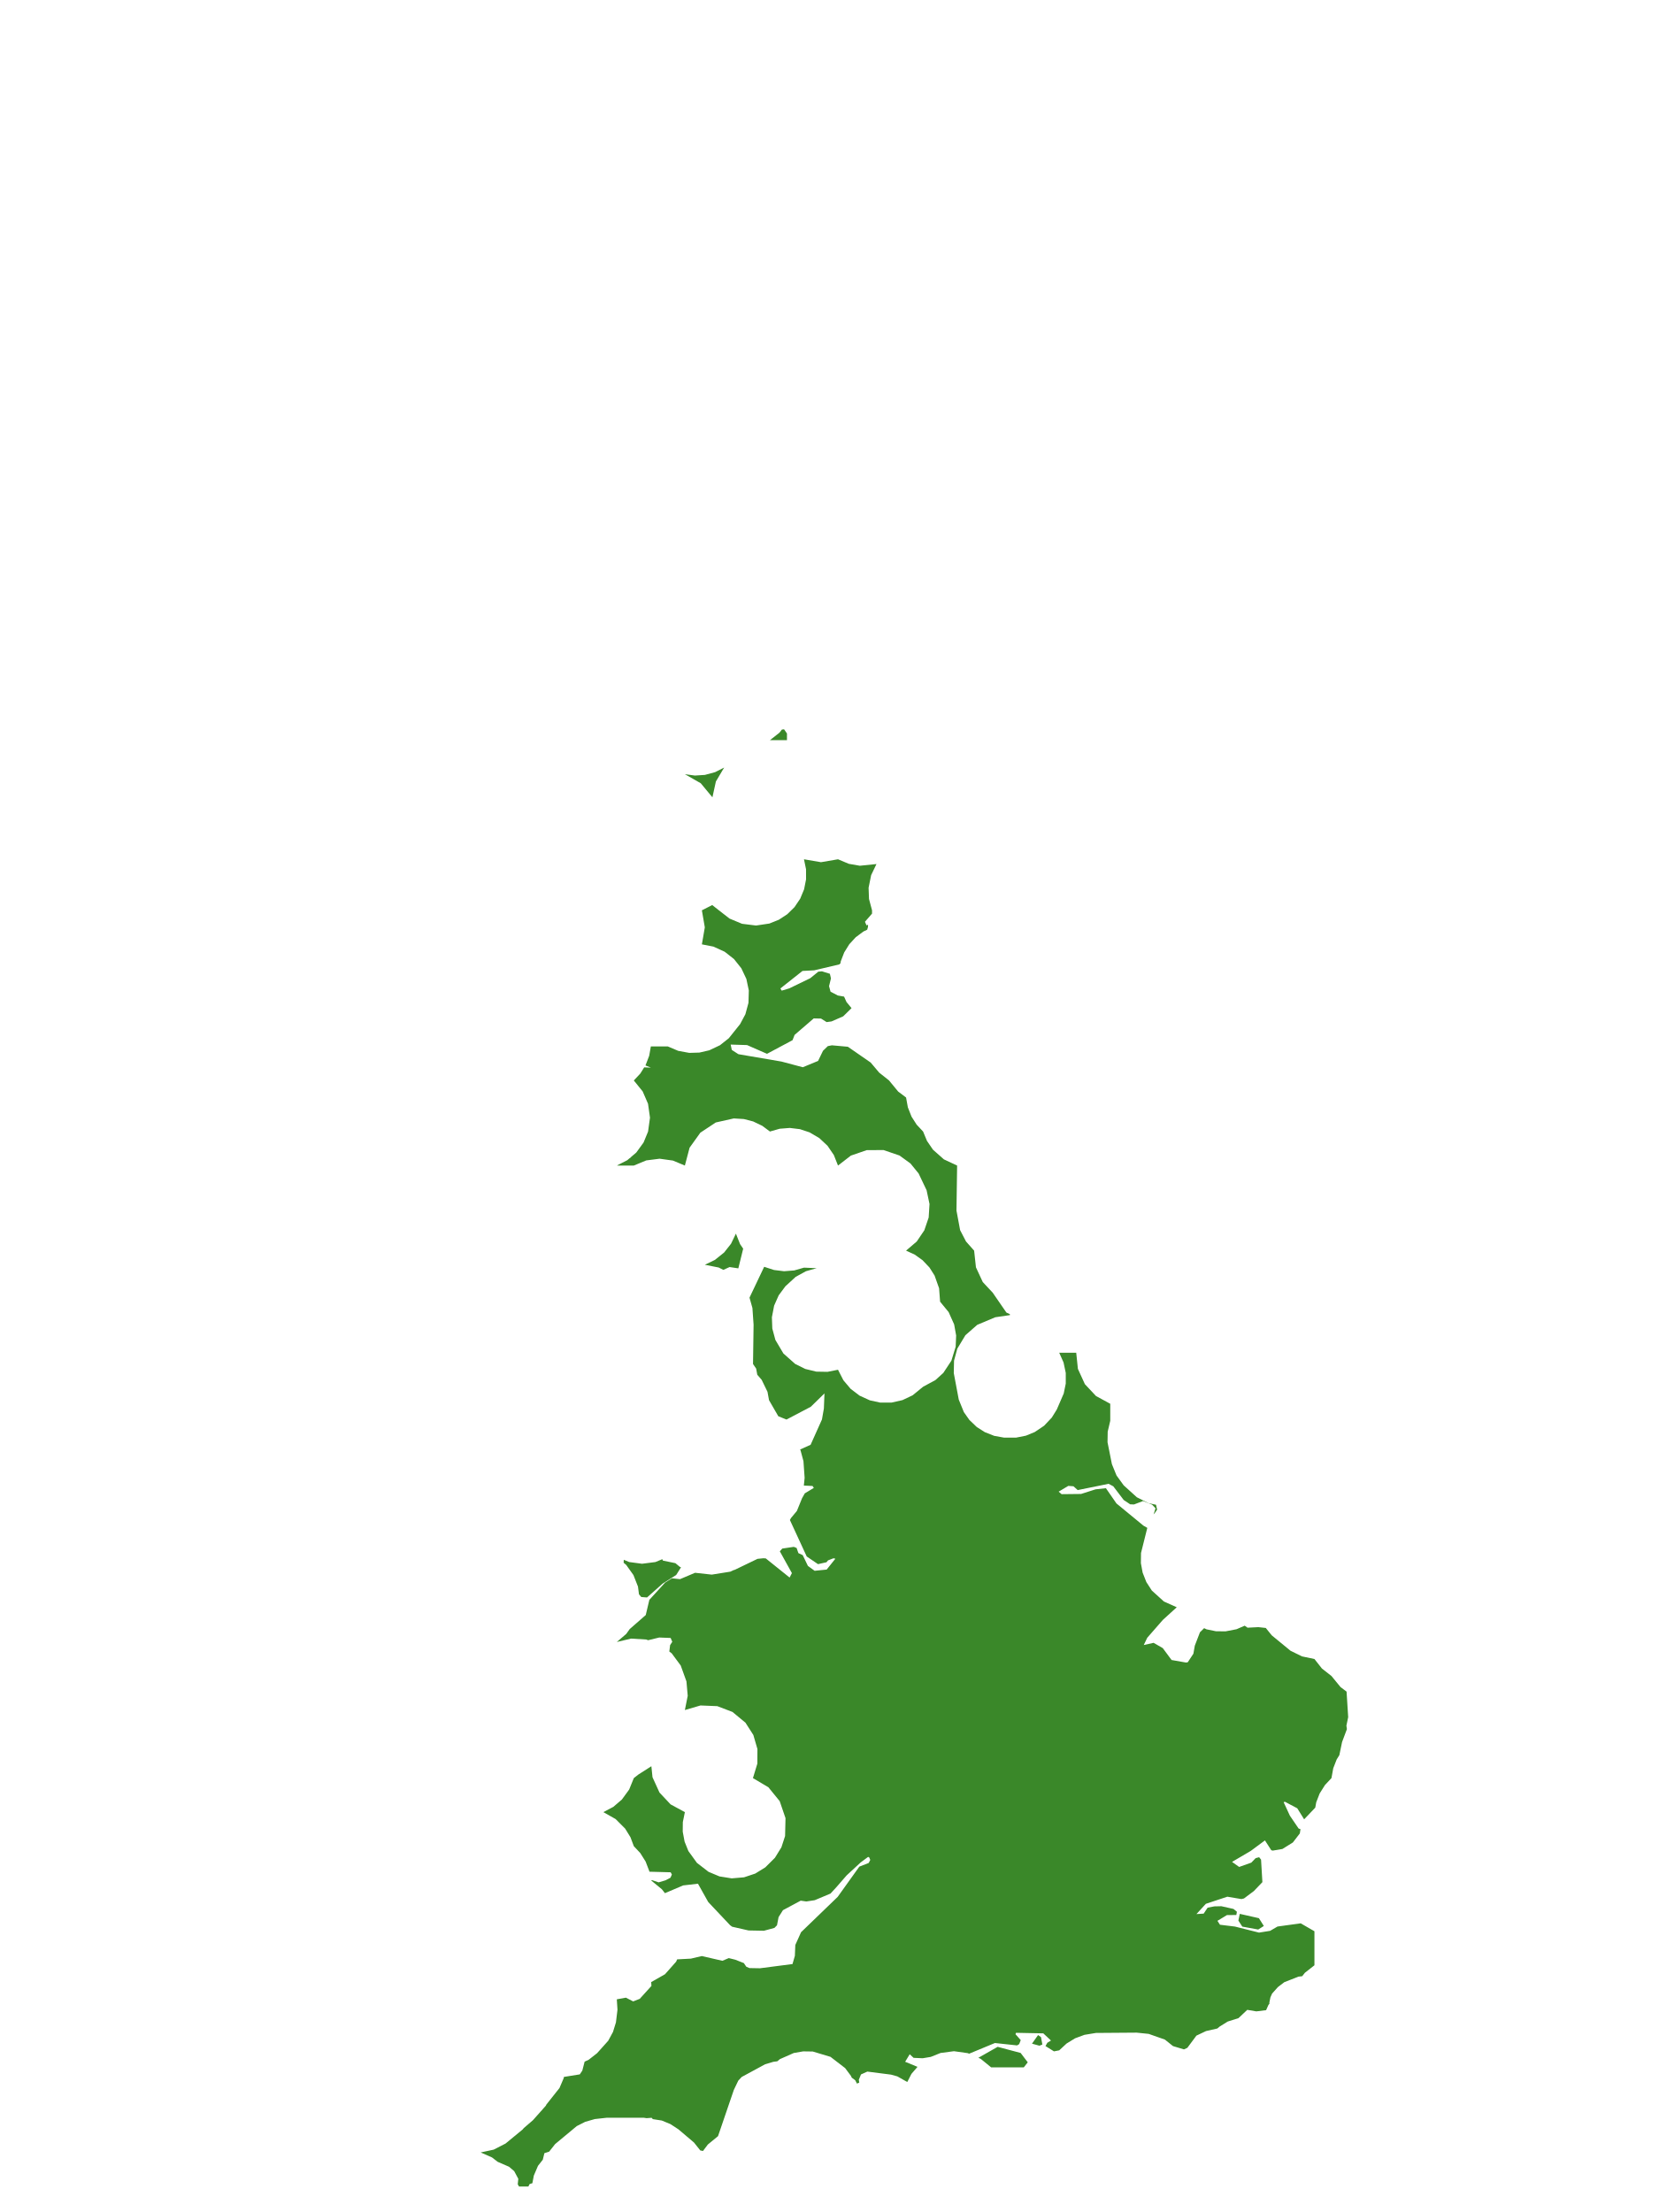
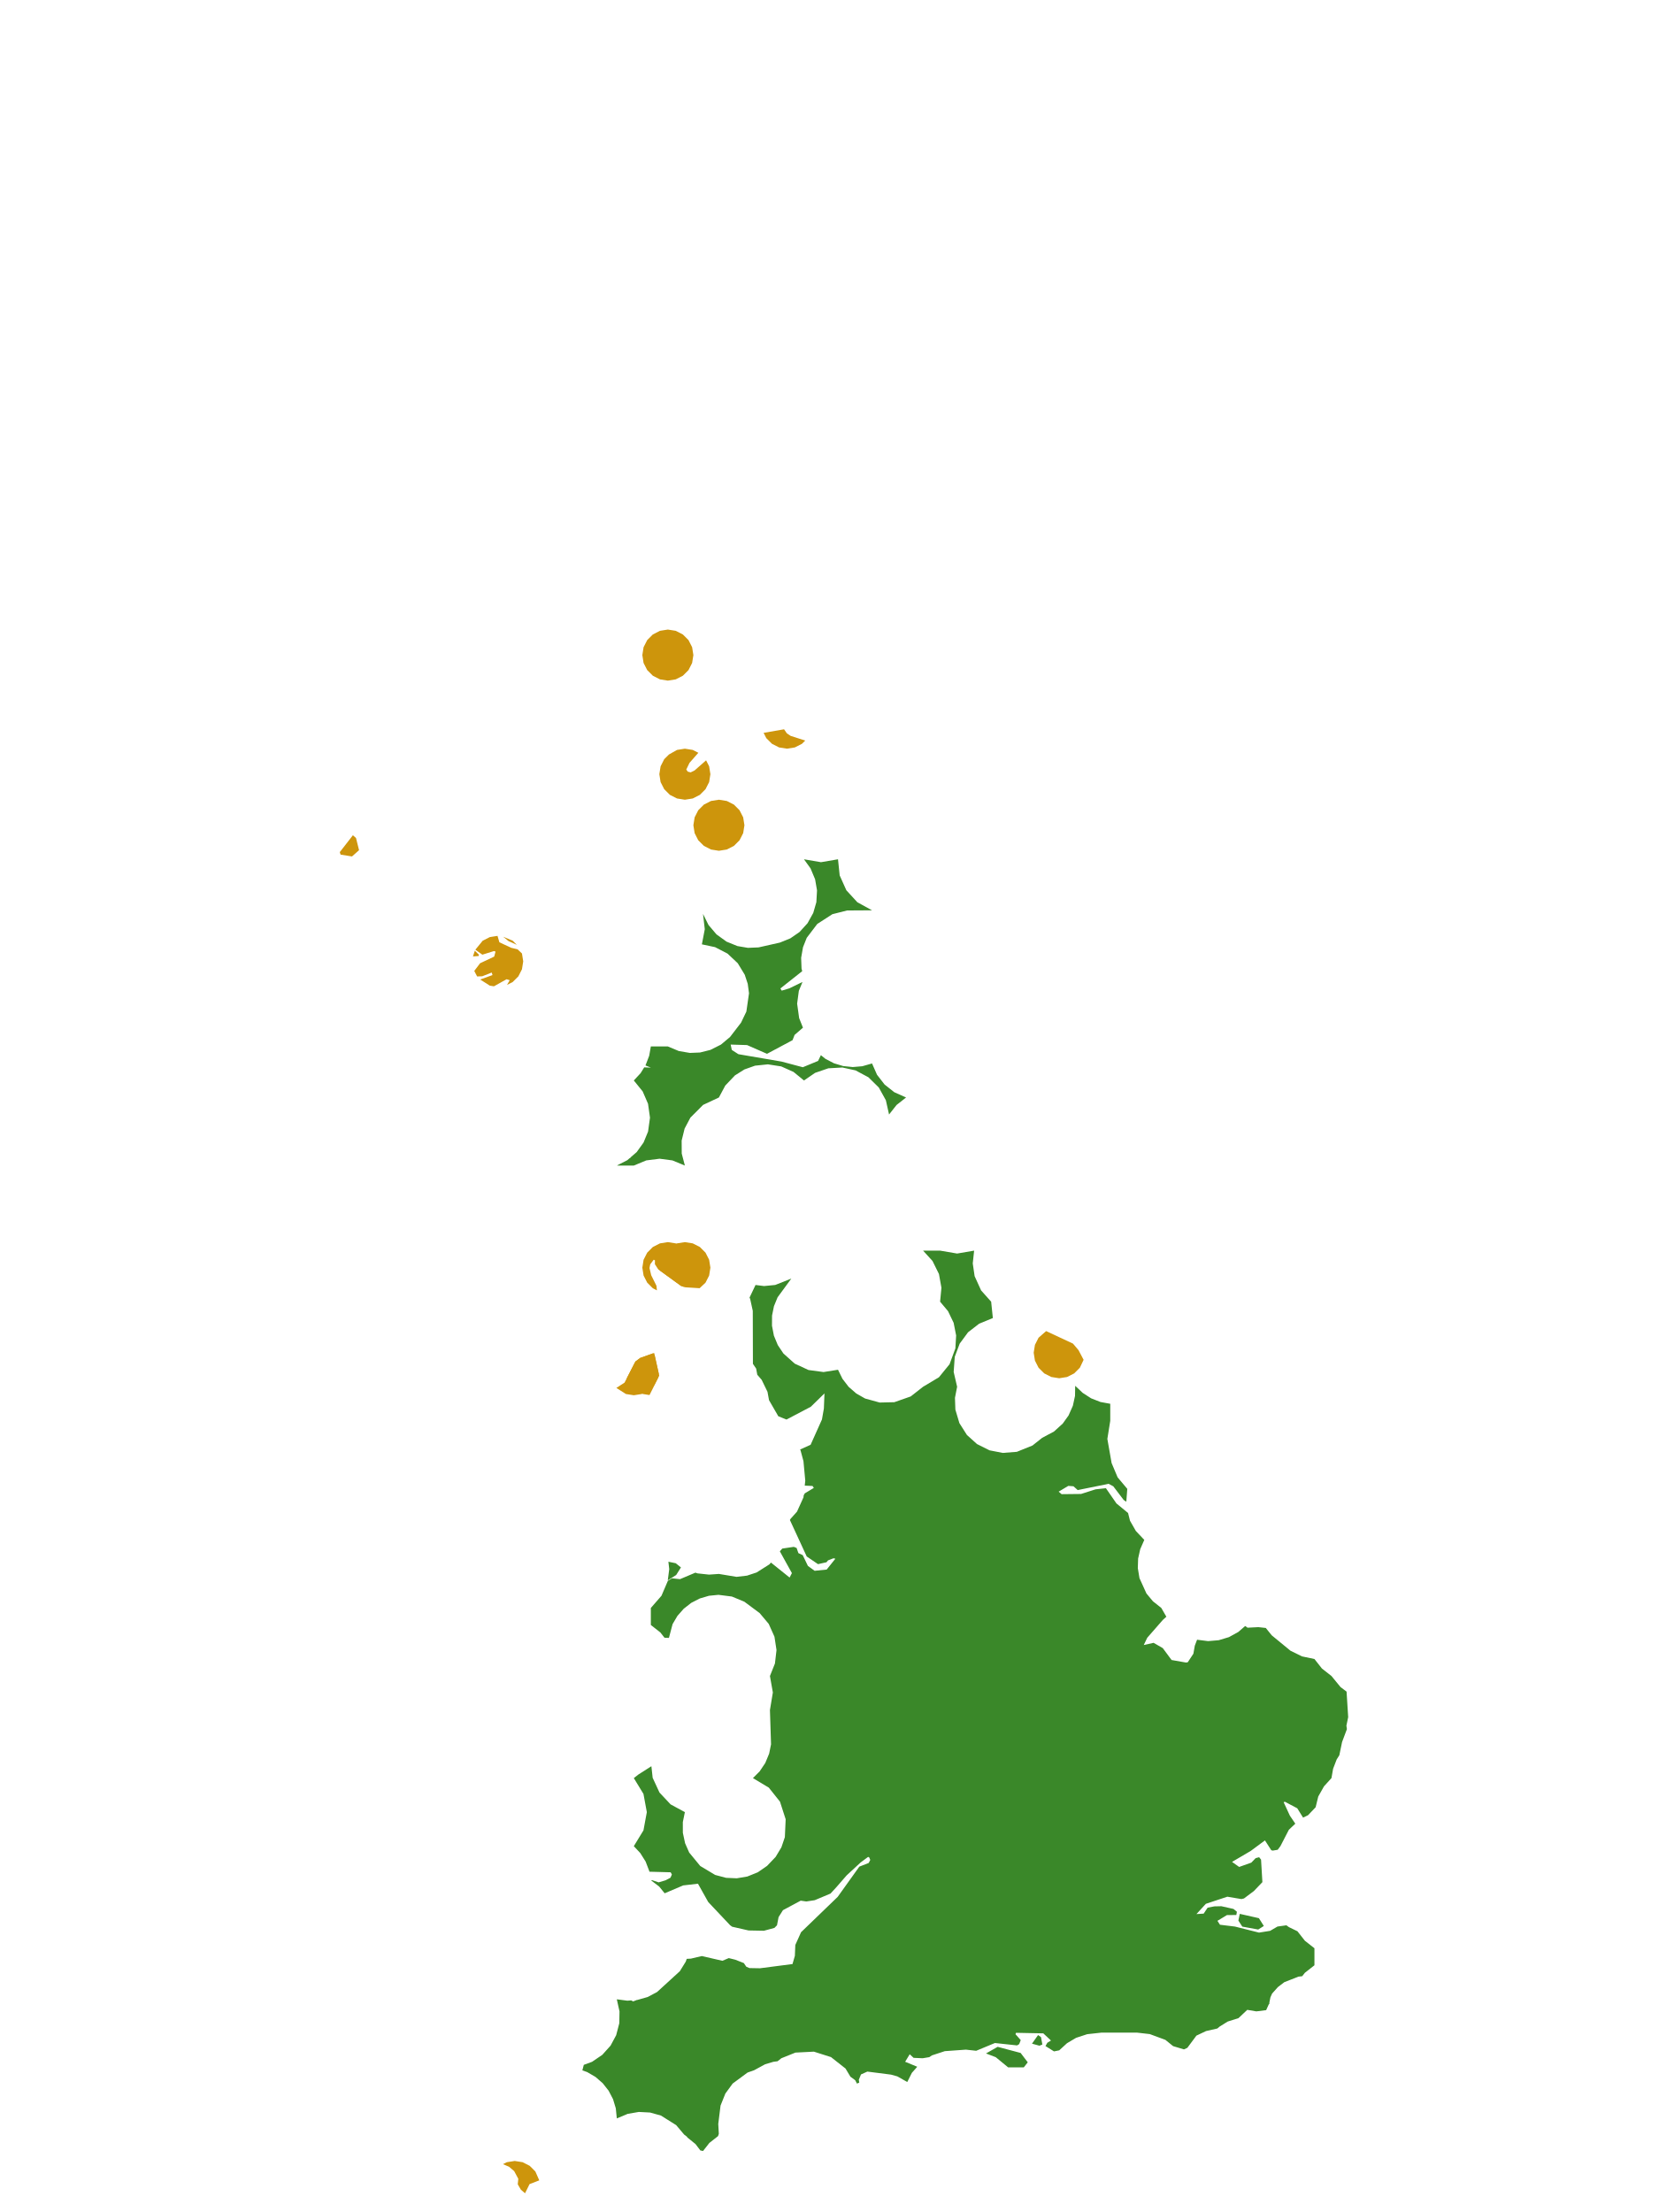
<svg xmlns="http://www.w3.org/2000/svg" width="378pt" height="504pt" viewBox="0 0 378 504" version="1.1">
  <g id="data">
    <rect x="0" y="0" width="378" height="504" style="fill:rgb(100%,100%,100%);fill-opacity:1;stroke:none;" />
    <path style=" stroke:none;fill-rule:nonzero;fill:rgb(100%,100%,100%);fill-opacity:1;" d="M 53.309 504 L 324.691 504 L 324.691 0 L 53.309 0 Z M 53.309 504 " />
-     <path style=" stroke:none;fill-rule:nonzero;fill:rgb(22.745%,53.333%,16.078%);fill-opacity:1;" d="M 163.801 207.414 L 166.234 209.301 L 169.074 210.484 L 172.258 210.879 L 175.301 210.426 L 177.449 209.566 L 179.383 208.301 L 181.031 206.68 L 182.324 204.762 L 183.211 202.629 L 183.66 200.359 L 183.652 198.051 L 183.184 195.785 L 187.062 196.449 L 190.938 195.785 L 193.402 196.82 L 195.91 197.258 L 199.703 196.871 L 198.488 199.402 L 197.906 202.277 L 198 204.828 L 198.691 207.414 L 198.691 208.168 L 197.078 210.023 L 197.434 210.84 L 197.785 210.703 L 197.762 211.238 L 197.582 211.832 L 196.73 212.242 L 194.98 213.543 L 193.508 215.148 L 192.355 217 L 191.57 219.031 L 191.48 219.523 L 191.215 219.742 L 185.52 221.086 L 182.848 221.227 L 177.805 225.219 L 178.117 225.715 L 179.844 225.195 L 184.609 222.887 L 186.457 221.387 L 187.289 221.316 L 189.086 221.875 L 189.332 222.922 L 188.898 224.691 L 189.238 225.953 L 190.898 226.824 L 192.32 227.074 L 192.871 228.301 L 194.02 229.703 L 192.117 231.57 L 189.461 232.73 L 188.344 232.883 L 187.07 232.078 L 185.406 232.043 L 181.047 235.801 L 180.578 237.004 L 174.762 240.109 L 170.215 238.117 L 166.48 238.004 L 166.738 239.223 L 168.246 240.195 L 178.062 241.875 L 182.922 243.168 L 186.398 241.73 L 187.52 239.418 L 188.617 238.355 L 189.539 238.172 L 193.184 238.5 L 198.391 242.105 L 200.312 244.387 L 202.57 246.184 L 204.641 248.703 L 206.445 250.062 L 206.855 252.305 L 207.691 254.426 L 208.852 256.242 L 210.324 257.816 L 211.207 259.945 L 212.578 261.957 L 215.066 264.16 L 218.078 265.57 L 217.93 275.828 L 218.762 280.289 L 220.105 282.871 L 221.953 284.953 L 222.367 288.758 L 223.926 292.117 L 226.176 294.52 L 229.305 299.062 L 230.09 299.43 L 230.117 299.645 L 226.777 300.133 L 222.664 301.859 L 219.965 304.227 L 218.113 307.301 L 217.375 310.027 L 217.316 312.852 L 218.453 318.898 L 219.613 321.746 L 220.871 323.531 L 222.543 325.133 L 224.383 326.309 L 226.531 327.156 L 228.809 327.566 L 231.5 327.562 L 233.758 327.113 L 235.77 326.285 L 237.891 324.855 L 239.648 322.996 L 240.793 321.145 L 242.367 317.504 L 242.832 315.246 L 242.832 312.816 L 242.328 310.438 L 241.34 308.215 L 245.215 308.215 L 245.598 311.898 L 247.188 315.379 L 249.719 318.078 L 252.969 319.848 L 252.969 323.723 L 252.387 326.199 L 252.348 328.617 L 253.344 333.598 L 254.395 336.176 L 256.031 338.434 L 259.035 341.152 L 261.75 342.508 L 263.398 342.855 L 263.641 343.98 L 263.109 344.754 L 262.898 344.984 L 262.836 345.094 L 263.281 343.656 L 262.508 342.84 L 260.445 342 L 258.379 342.789 L 257.508 342.754 L 256.035 341.773 L 253.664 338.656 L 252.602 338.082 L 245.551 339.512 L 244.59 338.645 L 243.406 338.559 L 241.211 339.871 L 241.887 340.445 L 246.324 340.395 L 249.617 339.344 L 251.977 339.082 L 254.383 342.559 L 260.535 347.621 L 261.41 348.121 L 259.977 353.852 L 259.949 356.164 L 260.344 358.312 L 261.191 360.465 L 262.445 362.406 L 265.199 364.902 L 268.121 366.211 L 264.953 369.094 L 261.395 373.164 L 260.602 374.816 L 262.844 374.312 L 264.938 375.52 L 266.938 378.227 L 270.219 378.805 L 270.625 378.746 L 271.91 376.797 L 272.234 374.961 L 273.406 371.914 L 274.359 370.973 L 274.902 371.238 L 277.043 371.676 L 279.223 371.703 L 281.746 371.215 L 283.602 370.41 L 284.254 370.867 L 286.703 370.742 L 288.406 370.926 L 289.75 372.594 L 294.031 376.113 L 296.645 377.402 L 299.492 378 L 301.199 380.172 L 303.371 381.875 L 305.438 384.395 L 306.812 385.426 L 307.18 391.25 L 306.777 393.191 L 306.891 393.977 L 305.789 396.918 L 305.168 399.906 L 304.559 400.887 L 303.777 402.895 L 303.371 405.137 L 301.895 406.711 L 300.68 408.641 L 299.902 410.648 L 299.68 411.867 L 297.145 414.531 L 295.578 412.012 L 292.742 410.516 L 292.48 410.637 L 293.898 413.703 L 295.891 416.629 L 296.312 416.766 L 296.164 417.742 L 294.574 419.805 L 292.191 421.289 L 290.004 421.656 L 289.66 421.574 L 288.215 419.332 L 284.977 421.73 L 280.719 424.23 L 282.34 425.379 L 285.105 424.398 L 286.098 423.375 L 286.895 423.164 L 287.328 423.711 L 287.633 428.844 L 285.688 430.875 L 283.441 432.559 L 282.844 432.699 L 279.645 432.16 L 274.75 433.781 L 272.609 436.117 L 274.254 436.016 L 275.152 434.668 L 276.684 434.363 L 278.285 434.328 L 281.055 434.949 L 281.828 435.59 L 281.691 436.328 L 279.555 436.348 L 277.391 437.656 L 277.969 438.547 L 281.383 438.965 L 286.863 440.34 L 289.395 439.938 L 291.074 438.957 L 296.363 438.227 L 299.492 440.031 L 299.492 447.785 L 297.32 449.492 L 296.707 450.273 L 295.84 450.375 L 292.621 451.641 L 291.18 452.742 L 289.848 454.227 L 289.461 455.094 L 289.215 456.324 L 289.246 456.523 L 289 456.84 L 288.48 458.012 L 286.254 458.289 L 284.188 457.938 L 282.18 459.832 L 279.734 460.605 L 277.902 461.742 L 277.371 462.188 L 274.789 462.777 L 272.598 463.816 L 270.539 466.59 L 269.762 466.949 L 267.262 466.195 L 265.422 464.719 L 261.73 463.418 L 258.973 463.133 L 249.715 463.203 L 247.094 463.633 L 244.953 464.426 L 243.012 465.617 L 241.34 467.168 L 240.145 467.398 L 238.211 466.188 L 238.633 465.438 L 239.469 464.934 L 237.715 463.297 L 231.496 463.172 L 231.379 463.496 L 232.574 464.836 L 232.215 465.75 L 231.738 466.043 L 226.691 465.496 L 220.809 467.934 L 220.523 467.809 L 217.355 467.363 L 214.309 467.766 L 212.07 468.66 L 210.223 468.969 L 208.164 468.875 L 207.273 468.059 L 206.238 469.77 L 209.051 470.93 L 207.672 472.527 L 206.723 474.383 L 204.453 473.098 L 203.016 472.699 L 197.625 472.008 L 196.176 472.656 L 195.68 473.863 L 195.781 474.523 L 195.258 474.742 L 194.852 473.973 L 194.078 473.398 L 193.863 472.961 L 192.562 471.211 L 189.223 468.645 L 185.188 467.434 L 183.008 467.402 L 180.859 467.773 L 177.699 469.168 L 177.102 469.664 L 176.207 469.781 L 174.34 470.336 L 168.992 473.234 L 168.215 474.07 L 167.203 476.18 L 163.602 486.715 L 161.281 488.625 L 160.176 490.094 L 159.559 489.973 L 158.125 488.172 L 154.574 485.16 L 152.77 483.98 L 150.781 483.156 L 148.746 482.84 L 148.469 482.535 L 147.324 482.621 L 146.668 482.52 L 138.285 482.52 L 135.531 482.824 L 133.336 483.453 L 131.414 484.426 L 126.477 488.531 L 125.121 490.25 L 124.039 490.598 L 123.672 492.094 L 122.578 493.484 L 121.633 495.699 L 121.301 497.434 L 120.66 497.648 L 120.395 498.188 L 118.266 498.199 L 117.969 497.691 L 118.094 496.438 L 117.156 494.691 L 115.984 493.691 L 113.387 492.562 L 112.098 491.566 L 109.523 490.43 L 112.492 489.789 L 115.191 488.402 L 119.082 485.195 L 119.348 484.875 L 121.426 483.086 L 123.328 480.949 L 123.414 480.879 L 123.613 480.625 L 124.375 479.77 L 124.48 479.531 L 127.48 475.746 L 128.426 473.535 L 128.488 473.223 L 132.105 472.641 L 132.68 471.785 L 133.203 469.746 L 134.152 469.297 L 136.047 467.812 L 138.582 464.98 L 139.668 462.977 L 140.34 460.797 L 140.691 457.918 L 140.539 455.539 L 142.602 455.164 L 144.27 456.016 L 145.762 455.43 L 148.43 452.488 L 148.371 451.617 L 151.516 449.828 L 154.062 446.961 L 154.281 446.438 L 157.422 446.27 L 159.91 445.684 L 164.598 446.762 L 166.047 446.148 L 167.527 446.516 L 169.484 447.285 L 170.039 448.109 L 170.758 448.422 L 173.156 448.465 L 180.57 447.504 L 181.109 445.633 L 181.211 443.156 L 182.52 440.25 L 190.867 432.195 L 195.793 425.312 L 197.93 424.473 L 198.285 423.781 L 198.07 423.238 L 197.812 423.082 L 196.094 424.355 L 192.906 427.301 L 190.57 429.988 L 189.223 431.449 L 185.629 432.957 L 183.715 433.246 L 182.441 433.062 L 178.395 435.23 L 177.398 436.809 L 177.039 438.672 L 176.445 439.273 L 174.059 439.918 L 170.559 439.852 L 166.82 439 L 166.348 438.652 L 161.371 433.375 L 159.031 429.199 L 155.656 429.59 L 151.504 431.355 L 150.809 430.469 L 148.379 428.469 L 148.539 428.379 L 150.066 428.891 L 151.641 428.422 L 152.766 427.832 L 153.086 427.098 L 152.809 426.598 L 147.953 426.465 L 147.918 426.277 L 147.102 424.148 L 145.887 422.219 L 144.414 420.645 L 143.648 418.605 L 142.438 416.645 L 140.266 414.469 L 137.48 412.891 L 139.742 411.691 L 141.691 410.023 L 143.352 407.746 L 144.414 405.137 L 145.445 404.328 L 148.414 402.434 L 148.672 404.941 L 150.262 408.426 L 152.793 411.125 L 156.047 412.891 L 155.582 415.156 L 155.559 417.34 L 155.984 419.613 L 156.848 421.758 L 158.801 424.457 L 161.441 426.492 L 163.93 427.535 L 166.719 427.98 L 169.531 427.742 L 172.086 426.887 L 174.379 425.469 L 176.562 423.297 L 178.043 420.902 L 178.879 418.344 L 178.977 414.258 L 177.652 410.391 L 175.07 407.219 L 171.555 405.137 L 172.562 401.836 L 172.578 398.508 L 171.648 395.312 L 169.852 392.512 L 166.898 390.066 L 163.434 388.742 L 159.605 388.586 L 156.047 389.629 L 156.695 386.391 L 156.406 383.102 L 155.102 379.488 L 153.043 376.703 L 152.504 376.301 L 152.684 374.836 L 153.176 374.082 L 152.805 373.207 L 150.203 373.105 L 147.676 373.719 L 147.238 373.559 L 143.781 373.352 L 140.539 374.125 L 142.688 372.285 L 143.473 371.184 L 147.133 367.984 L 147.953 364.523 L 151.551 360.582 L 153.094 359.609 L 154.941 359.809 L 158.367 358.355 L 162.176 358.773 L 166.406 358.098 L 167.246 357.707 L 167.34 357.715 L 172.598 355.18 L 173.934 355.047 L 174.484 355.082 L 179.91 359.441 L 180.434 358.43 L 177.68 353.461 L 178.242 352.836 L 180.867 352.449 L 181.504 352.695 L 181.914 353.875 L 182.898 354.332 L 184.078 356.789 L 185.613 357.902 L 188.359 357.621 L 190.336 355.148 L 189.906 355.051 L 188.668 355.527 L 188.312 355.957 L 186.379 356.387 L 183.812 354.641 L 179.977 346.332 L 180.234 345.867 L 181.57 344.262 L 182.742 341.379 L 183.371 340.258 L 185.43 339.016 L 185.141 338.578 L 183.156 338.484 L 183.332 336.727 L 183.066 332.926 L 182.402 330.457 L 182.305 330.266 L 184.695 329.191 L 187.281 323.422 L 187.719 320.934 L 187.855 317.484 L 184.742 320.527 L 179.199 323.441 L 177.336 322.691 L 175.223 319.031 L 174.871 317.117 L 173.543 314.387 L 172.543 313.23 L 172.289 311.832 L 171.574 310.781 L 171.703 301.836 L 171.438 298.023 L 170.773 295.664 L 174.074 288.723 L 174.168 288.629 L 174.281 288.691 L 176.359 289.367 L 178.656 289.648 L 180.961 289.465 L 183.184 288.832 L 186.074 288.953 L 183.629 289.648 L 181.293 290.93 L 178.949 293.078 L 177.422 295.141 L 176.383 297.488 L 175.875 300.137 L 175.969 302.703 L 176.672 305.305 L 178.5 308.391 L 181.184 310.773 L 183.484 311.914 L 185.98 312.523 L 188.547 312.57 L 190.938 312.094 L 192.164 314.488 L 193.816 316.445 L 195.855 317.996 L 198.188 319.062 L 200.566 319.582 L 203.129 319.578 L 205.629 319.012 L 207.945 317.914 L 210.324 315.969 L 213.137 314.445 L 214.938 312.809 L 216.773 310.031 L 217.746 306.852 L 217.855 304.289 L 217.402 301.766 L 216.145 298.961 L 214.199 296.586 L 213.969 293.527 L 212.945 290.637 L 211.777 288.797 L 210.195 287.129 L 208.422 285.863 L 206.445 284.953 L 208.883 282.871 L 210.605 280.32 L 211.598 277.406 L 211.789 274.336 L 211.125 271.199 L 209.305 267.375 L 207.445 265.09 L 204.957 263.285 L 201.332 262.043 L 197.496 262.051 L 193.871 263.301 L 190.938 265.57 L 189.992 263.18 L 188.547 261.059 L 186.668 259.305 L 184.453 258.004 L 182.258 257.277 L 179.961 257 L 177.656 257.18 L 175.43 257.816 L 173.684 256.516 L 171.605 255.52 L 169.496 254.973 L 167.195 254.832 L 163.086 255.754 L 159.574 258.078 L 157.121 261.5 L 156.047 265.57 L 153.332 264.434 L 150.293 264.012 L 147.25 264.398 L 144.414 265.57 L 140.625 265.57 L 140.664 265.504 L 142.934 264.344 L 143.469 263.883 L 143.645 263.801 L 143.684 263.703 L 144.98 262.598 L 146.637 260.316 L 147.66 257.828 L 148.098 254.66 L 147.652 251.492 L 146.43 248.672 L 144.414 246.184 L 145.887 244.613 L 146.777 243.199 L 148.301 243.254 L 147.055 242.758 L 147.102 242.684 L 147.918 240.551 L 148.293 238.43 L 152.168 238.43 L 154.531 239.434 L 157.059 239.898 L 159.367 239.828 L 161.621 239.305 L 164.055 238.148 L 166.066 236.551 L 168.629 233.344 L 169.836 231.086 L 170.539 228.492 L 170.617 225.68 L 170.059 223.047 L 168.91 220.617 L 167.234 218.516 L 165.121 216.855 L 162.562 215.684 L 159.922 215.168 L 160.59 211.293 L 159.922 207.414 L 162.281 206.215 Z M 233.266 471.047 L 225.832 471.047 L 223.453 469.102 L 222.918 468.863 L 227.316 466.367 L 232.551 467.762 L 234.172 469.895 Z M 145.59 363.262 L 145.363 361.5 L 144.328 358.875 L 142.688 356.574 L 142.098 356.074 L 142.125 355.395 L 143.375 355.91 L 146.289 356.297 L 149.332 355.91 L 150.906 355.258 L 151.039 355.578 L 153.887 356.164 L 154.895 357 L 155.168 357.109 L 154.066 358.859 L 150.984 360.816 L 147.426 363.977 L 146.109 363.875 Z M 164.805 289.34 L 163.75 288.801 L 160.602 288.176 L 162.898 287.062 L 164.988 285.383 L 166.57 283.379 L 167.676 281.078 L 168.621 283.465 L 169.332 284.512 L 168.227 288.992 L 166.234 288.695 Z M 175.43 168.645 L 177.602 166.938 L 178.156 166.23 L 178.648 166.168 L 179.285 167.09 L 179.309 167.105 L 179.309 168.645 Z M 156.047 176.398 L 158.32 176.707 L 160.609 176.562 L 162.949 175.926 L 164.996 174.887 L 163.113 178.062 L 162.324 181.668 L 159.664 178.461 Z M 286.68 439.637 L 283.059 438.977 L 282.164 437.605 L 282.484 436.07 L 286.84 437.055 L 287.961 438.832 Z M 236.836 466.113 L 235.137 465.645 L 236.523 463.684 L 237.195 464.164 L 237.5 465.84 Z M 236.836 466.113 " />
+     <path style=" stroke:none;fill-rule:nonzero;fill:rgb(22.745%,53.333%,16.078%);fill-opacity:1;" d="M 172.145 292.781 L 174.086 293.023 L 176.629 292.777 L 180.297 291.324 L 177.172 295.59 L 176.344 297.613 L 175.91 299.75 L 175.895 302.062 L 176.332 304.332 L 177.215 306.469 L 178.5 308.391 L 181.078 310.703 L 184.219 312.156 L 187.648 312.617 L 190.938 312.094 L 191.957 314.164 L 193.363 315.992 L 195.105 317.508 L 197.109 318.648 L 200.438 319.566 L 203.766 319.488 L 207.504 318.176 L 210.324 315.969 L 213.938 313.805 L 216.359 310.828 L 217.68 307.23 L 217.855 304.289 L 217.285 301.398 L 216.008 298.746 L 214.199 296.586 L 214.504 293.414 L 213.938 290.277 L 212.469 287.309 L 210.324 284.953 L 214.199 284.953 L 218.078 285.617 L 221.953 284.953 L 221.641 287.871 L 222.066 290.77 L 223.543 294.02 L 225.832 296.586 L 226.219 300.316 L 223.105 301.594 L 220.566 303.559 L 218.664 306.141 L 217.539 309.145 L 217.293 312.598 L 218.078 315.969 L 217.586 318.488 L 217.68 321.184 L 218.598 324.258 L 220.316 326.961 L 222.602 329.023 L 225.469 330.457 L 228.492 331.043 L 231.688 330.793 L 235.25 329.355 L 237.461 327.602 L 240.156 326.164 L 242.137 324.367 L 243.473 322.504 L 244.453 320.289 L 244.941 318.051 L 244.98 315.754 L 246.688 317.363 L 248.605 318.602 L 250.727 319.438 L 252.969 319.848 L 252.969 323.723 L 252.309 327.855 L 253.277 333.352 L 254.652 336.617 L 256.848 339.23 L 256.629 342.168 L 256.035 341.773 L 253.664 338.656 L 252.602 338.082 L 245.551 339.512 L 244.59 338.645 L 243.406 338.559 L 241.211 339.871 L 241.887 340.445 L 246.324 340.395 L 249.617 339.344 L 251.977 339.082 L 254.383 342.559 L 257.027 344.734 L 257.469 346.496 L 258.797 348.82 L 260.723 350.863 L 259.797 352.98 L 259.32 355.109 L 259.25 357.293 L 259.625 359.574 L 261.215 363.07 L 262.691 364.848 L 264.602 366.371 L 265.754 368.367 L 264.953 369.094 L 261.395 373.164 L 260.602 374.816 L 262.844 374.312 L 264.938 375.52 L 266.938 378.227 L 270.219 378.805 L 270.625 378.746 L 271.91 376.797 L 272.234 374.961 L 272.758 373.594 L 272.836 373.621 L 275.254 373.926 L 277.68 373.719 L 280.012 373.016 L 282.145 371.84 L 283.707 370.484 L 284.254 370.867 L 286.703 370.742 L 288.406 370.926 L 289.75 372.594 L 294.031 376.113 L 296.645 377.402 L 299.492 378 L 301.199 380.172 L 303.371 381.875 L 305.438 384.395 L 306.812 385.426 L 307.18 391.25 L 306.777 393.191 L 306.891 393.977 L 305.789 396.918 L 305.164 399.926 L 304.559 400.887 L 303.742 403.016 L 303.371 405.137 L 301.668 407.016 L 300.363 409.332 L 299.766 411.777 L 298.035 413.594 L 296.902 414.141 L 295.578 412.012 L 292.742 410.516 L 292.48 410.637 L 293.898 413.703 L 295.133 415.52 L 293.668 416.906 L 291.738 420.645 L 291.117 421.469 L 290.004 421.656 L 289.66 421.574 L 288.215 419.332 L 284.977 421.73 L 280.719 424.23 L 282.34 425.379 L 285.105 424.398 L 286.098 423.375 L 286.895 423.164 L 287.328 423.711 L 287.633 428.844 L 285.688 430.875 L 283.441 432.559 L 282.844 432.699 L 279.645 432.16 L 274.75 433.781 L 272.609 436.117 L 274.254 436.016 L 275.152 434.668 L 276.684 434.363 L 278.285 434.328 L 281.055 434.949 L 281.828 435.59 L 281.691 436.328 L 279.555 436.348 L 277.391 437.656 L 277.969 438.547 L 281.383 438.965 L 286.863 440.34 L 289.395 439.938 L 291.074 438.957 L 293.109 438.676 L 293.652 439.078 L 295.617 440.031 L 297.32 442.199 L 299.492 443.906 L 299.492 447.785 L 297.32 449.492 L 296.707 450.273 L 295.84 450.375 L 292.621 451.641 L 291.18 452.742 L 289.848 454.227 L 289.461 455.094 L 289.215 456.324 L 289.242 456.504 L 289.066 456.73 L 288.492 458.008 L 286.254 458.289 L 284.188 457.938 L 282.18 459.832 L 279.734 460.605 L 277.902 461.742 L 277.371 462.188 L 274.789 462.777 L 272.598 463.816 L 270.539 466.59 L 269.762 466.949 L 267.285 466.203 L 265.535 464.781 L 261.98 463.465 L 259.098 463.133 L 250.969 463.129 L 247.711 463.488 L 245.184 464.316 L 243.113 465.543 L 241.34 467.168 L 240.152 467.406 L 238.211 466.188 L 238.633 465.438 L 239.469 464.934 L 237.715 463.297 L 231.496 463.172 L 231.379 463.496 L 232.574 464.836 L 232.215 465.75 L 231.738 466.043 L 226.691 465.496 L 222.422 467.266 L 220.078 467.008 L 215.27 467.352 L 212.355 468.309 L 211.742 468.715 L 210.223 468.969 L 208.164 468.875 L 207.273 468.059 L 206.238 469.77 L 208.992 470.906 L 207.766 472.297 L 206.719 474.383 L 204.453 473.098 L 203.016 472.699 L 197.625 472.008 L 196.176 472.656 L 195.68 473.863 L 195.781 474.523 L 195.258 474.742 L 194.852 473.973 L 193.762 473.168 L 192.648 471.309 L 189.336 468.703 L 185.441 467.465 L 181.234 467.68 L 178.027 468.969 L 177.172 469.652 L 176.207 469.781 L 174.34 470.336 L 171.824 471.699 L 170.336 472.223 L 166.938 474.73 L 165.273 477.012 L 164.176 479.75 L 163.656 483.926 L 163.781 486.195 L 163.605 486.707 L 161.629 488.262 L 160.188 490.098 L 159.578 489.977 L 158.48 488.531 L 156.594 487 L 156.527 486.852 L 155.879 486.355 L 154.062 484.203 L 150.594 482.027 L 148.121 481.336 L 145.555 481.203 L 143.023 481.637 L 140.539 482.676 L 140.309 480.379 L 139.68 478.293 L 138.672 476.359 L 137.32 474.648 L 135.676 473.219 L 133.793 472.121 L 132.691 471.734 L 133.016 470.473 L 134.902 469.777 L 137.234 468.191 L 139.117 466.09 L 140.395 463.715 L 141.105 460.984 L 141.152 458.293 L 140.539 455.539 L 142.941 455.852 L 143.816 455.785 L 144.27 456.016 L 145.098 455.691 L 145.234 455.68 L 147.566 455.016 L 149.711 453.879 L 154.898 449.137 L 156.25 446.953 L 156.469 446.32 L 157.422 446.27 L 159.91 445.684 L 164.598 446.762 L 166.047 446.148 L 167.527 446.516 L 169.484 447.285 L 170.039 448.109 L 170.758 448.422 L 173.156 448.465 L 180.57 447.504 L 181.109 445.633 L 181.211 443.156 L 182.52 440.25 L 190.867 432.195 L 195.793 425.312 L 197.93 424.473 L 198.285 423.781 L 198.07 423.238 L 197.812 423.082 L 196.094 424.355 L 192.906 427.301 L 190.57 429.988 L 189.223 431.449 L 185.629 432.957 L 183.715 433.246 L 182.441 433.062 L 178.395 435.23 L 177.398 436.809 L 177.039 438.672 L 176.445 439.273 L 174.059 439.918 L 170.559 439.852 L 166.82 439 L 166.348 438.652 L 161.371 433.375 L 159.031 429.199 L 155.656 429.59 L 151.441 431.383 L 150.191 429.844 L 148.383 428.469 L 148.539 428.379 L 150.066 428.891 L 151.641 428.422 L 152.766 427.832 L 153.086 427.098 L 152.809 426.598 L 147.953 426.465 L 147.918 426.277 L 147.102 424.148 L 145.887 422.219 L 144.414 420.645 L 146.613 417.043 L 147.379 412.891 L 146.613 408.742 L 144.414 405.137 L 145.445 404.328 L 148.418 402.43 L 148.707 405.066 L 150.262 408.426 L 152.793 411.125 L 156.047 412.891 L 155.582 415.156 L 155.586 417.598 L 156.098 419.98 L 157.031 422.098 L 159.551 425.164 L 162.953 427.203 L 165.438 427.859 L 167.875 427.965 L 170.281 427.559 L 172.66 426.598 L 174.773 425.141 L 176.723 423.098 L 178.043 420.902 L 178.828 418.594 L 179.012 414.512 L 177.715 410.504 L 175.168 407.305 L 171.555 405.137 L 173.086 403.602 L 174.367 401.691 L 175.246 399.57 L 175.68 397.445 L 175.43 389.629 L 176.094 385.625 L 175.43 381.875 L 176.57 379.02 L 176.926 375.961 L 176.461 372.918 L 175.148 369.992 L 173.086 367.539 L 169.586 364.938 L 166.75 363.766 L 163.703 363.379 L 161.535 363.594 L 159.445 364.211 L 157.508 365.203 L 155.793 366.543 L 154.352 368.176 L 153.246 370.051 L 152.414 373.195 L 151.406 373.152 L 150.461 371.953 L 148.293 370.246 L 148.293 366.371 L 150.719 363.586 L 152.121 360.309 L 152.133 360.215 L 153.094 359.609 L 154.941 359.809 L 158.445 358.324 L 158.918 358.488 L 161.547 358.773 L 163.801 358.617 L 167.805 359.281 L 170.207 359.004 L 172.387 358.285 L 175.301 356.441 L 175.66 356.027 L 179.91 359.441 L 180.434 358.43 L 177.695 353.484 L 177.727 353.41 L 178.242 352.836 L 180.867 352.449 L 181.504 352.695 L 181.914 353.875 L 182.898 354.332 L 184.078 356.789 L 185.613 357.902 L 188.359 357.621 L 190.336 355.148 L 189.906 355.051 L 188.668 355.527 L 188.312 355.957 L 186.379 356.387 L 183.812 354.641 L 179.977 346.332 L 180.121 346.074 L 181.598 344.418 L 183.07 341.172 L 183.121 340.703 L 183.371 340.258 L 185.43 339.016 L 185.141 338.578 L 183.359 338.496 L 183.48 337.375 L 183.066 332.926 L 182.402 330.457 L 182.305 330.266 L 184.695 329.191 L 187.281 323.422 L 187.719 320.934 L 187.855 317.484 L 184.742 320.527 L 179.199 323.441 L 177.336 322.691 L 175.223 319.031 L 174.871 317.117 L 173.543 314.387 L 172.543 313.23 L 172.289 311.832 L 171.551 310.746 L 171.52 298.676 L 170.918 295.938 L 170.781 295.656 Z M 233.266 471.047 L 229.707 471.047 L 226.875 468.723 L 224.66 467.875 L 227.316 466.367 L 232.551 467.762 L 234.172 469.895 Z M 152.152 360.074 L 152.484 357.527 L 152.293 355.836 L 153.965 356.18 L 155.152 357.133 L 154.066 358.859 Z M 183.184 195.785 L 187.062 196.449 L 190.938 195.785 L 191.32 199.465 L 192.836 202.84 L 195.34 205.57 L 198.691 207.414 L 193.016 207.449 L 189.656 208.297 L 186.215 210.52 L 183.812 213.684 L 182.961 215.832 L 182.539 218.238 L 182.629 220.676 L 182.781 221.281 L 177.805 225.219 L 178.117 225.715 L 179.844 225.195 L 182.848 223.738 L 182.016 225.758 L 181.625 228.676 L 182.082 231.965 L 182.953 234.156 L 181.047 235.801 L 180.578 237.004 L 174.762 240.109 L 170.215 238.117 L 166.48 238.004 L 166.738 239.223 L 168.246 240.195 L 178.062 241.875 L 182.922 243.168 L 186.398 241.73 L 187.035 240.418 L 188.086 241.262 L 190.023 242.27 L 192.117 242.898 L 194.289 243.125 L 196.469 242.941 L 198.684 242.309 L 198.695 242.316 L 199.828 244.883 L 201.555 247.109 L 203.762 248.859 L 206.445 250.062 L 204.277 251.77 L 202.57 253.938 L 201.844 250.695 L 200.234 247.785 L 197.863 245.453 L 194.934 243.887 L 191.934 243.23 L 188.738 243.41 L 185.715 244.449 L 183.184 246.184 L 180.805 244.238 L 178.004 242.984 L 174.965 242.508 L 172.035 242.812 L 169.621 243.668 L 167.453 245.031 L 165.246 247.352 L 163.801 250.062 L 160.203 251.746 L 157.309 254.645 L 155.988 257.141 L 155.312 259.883 L 155.332 262.836 L 156.047 265.57 L 153.211 264.398 L 150.293 264.012 L 147.25 264.398 L 144.414 265.57 L 140.625 265.57 L 140.664 265.504 L 142.934 264.344 L 143.457 263.891 L 143.645 263.801 L 143.688 263.691 L 145.066 262.504 L 146.637 260.316 L 147.66 257.828 L 148.098 254.66 L 147.652 251.492 L 146.43 248.672 L 144.414 246.184 L 145.965 244.512 L 146.781 243.199 L 148.301 243.254 L 147.055 242.758 L 147.102 242.684 L 147.918 240.551 L 148.293 238.43 L 152.168 238.43 L 154.656 239.473 L 157.188 239.906 L 159.496 239.812 L 161.863 239.219 L 164.27 238.008 L 166.336 236.277 L 168.84 233.023 L 170.059 230.484 L 170.66 226.316 L 170.371 224.16 L 169.688 222.09 L 168.094 219.469 L 165.766 217.277 L 162.926 215.805 L 159.922 215.168 L 160.582 211.723 L 160.18 208.234 L 161.43 210.754 L 163.25 212.898 L 165.527 214.543 L 168.016 215.559 L 170.41 215.965 L 172.836 215.863 L 177.699 214.766 L 180.074 213.805 L 182.18 212.348 L 183.992 210.359 L 185.297 208.012 L 186.008 205.551 L 186.156 202.867 L 185.719 200.344 L 184.68 197.863 Z M 286.68 439.637 L 283.059 438.977 L 282.164 437.605 L 282.484 436.07 L 286.84 437.055 L 287.961 438.832 Z M 236.836 466.113 L 235.137 465.645 L 236.523 463.684 L 237.195 464.164 L 237.5 465.84 Z M 236.836 466.113 " />
+     <path style=" stroke:none;fill-rule:nonzero;fill:rgb(80.392%,58.431%,4.706%);fill-opacity:1;" d="M 169.617 188.031 L 169.332 189.828 L 168.504 191.449 L 167.219 192.734 L 165.598 193.562 L 163.801 193.848 L 162.004 193.562 L 160.383 192.734 L 159.094 191.449 L 158.27 189.828 L 157.984 188.031 L 158.27 186.234 L 159.094 184.613 L 160.383 183.324 L 162.004 182.5 L 163.801 182.215 L 165.598 182.5 L 167.219 183.324 L 168.504 184.613 L 169.332 186.234 Z M 169.617 188.031 " />
+     <path style=" stroke:none;fill-rule:nonzero;fill:rgb(80.392%,58.431%,4.706%);fill-opacity:1;" d="M 157.984 149.262 L 157.699 151.059 L 156.875 152.68 L 155.586 153.965 L 153.965 154.793 L 152.168 155.078 L 150.371 154.793 L 148.75 153.965 L 147.465 152.68 L 146.637 151.059 L 146.355 149.262 L 146.637 147.465 L 147.465 145.844 L 148.75 144.559 L 150.371 143.73 L 152.168 143.445 L 153.965 143.73 L 155.586 144.559 L 156.875 145.844 L 157.699 147.465 Z M 157.984 149.262 " />
+     <path style=" stroke:none;fill-rule:nonzero;fill:rgb(80.392%,58.431%,4.706%);fill-opacity:1;" d="M 161.863 176.398 L 161.578 178.195 L 160.75 179.816 L 159.465 181.105 L 157.844 181.93 L 156.047 182.215 L 154.25 181.93 L 152.629 181.105 L 151.34 179.816 L 150.516 178.195 L 150.23 176.398 L 150.516 174.602 L 151.34 172.98 L 152.414 171.91 L 154.25 170.871 L 156.047 170.586 L 157.844 170.871 L 159.121 171.52 L 157.109 173.805 L 156.367 175.34 L 156.707 175.816 L 157.367 175.984 L 158.262 175.543 L 160.883 173.242 L 161.578 174.602 Z M 161.863 176.398 " />
+     <path style=" stroke:none;fill-rule:nonzero;fill:rgb(80.392%,58.431%,4.706%);fill-opacity:1;" d="M 161.863 288.832 L 161.578 290.629 L 160.75 292.25 L 159.41 293.516 L 156.156 293.312 L 155.16 292.984 L 150.336 289.484 L 150.23 288.832 L 150.516 287.035 L 151.34 285.414 L 152.629 284.125 L 154.25 283.301 L 156.047 283.016 L 157.844 283.301 L 159.465 284.125 L 160.75 285.414 L 161.578 287.035 Z M 161.863 288.832 " />
+     <path style=" stroke:none;fill-rule:nonzero;fill:rgb(80.392%,58.431%,4.706%);fill-opacity:1;" d="M 246.898 309.832 L 246.043 311.633 L 244.758 312.922 L 243.137 313.746 L 241.34 314.031 L 239.543 313.746 L 237.922 312.922 L 236.633 311.633 L 235.809 310.012 L 235.523 308.215 L 235.809 306.418 L 236.633 304.797 L 238.359 303.285 L 244.477 306.141 L 245.742 307.637 Z M 246.898 309.832 " />
+     <path style=" stroke:none;fill-rule:nonzero;fill:rgb(80.392%,58.431%,4.706%);fill-opacity:1;" d="M 119.215 219.047 L 118.93 220.844 L 118.105 222.465 L 116.816 223.75 L 115.527 224.41 L 116.137 223.34 L 115.426 223.117 L 112.547 224.727 L 111.602 224.578 L 109.414 223.184 L 112.215 222.164 L 112.035 221.59 L 109.863 222.445 L 108.707 222.477 L 108.062 221.223 L 109.387 219.473 L 112.602 217.957 L 112.906 216.82 L 112.555 216.699 L 109.906 217.52 L 108.309 216.387 L 109.98 214.34 L 111.602 213.516 L 113.359 213.238 L 113.785 214.699 L 116.457 215.945 L 117.93 216.301 L 118.93 217.25 Z M 114.637 213.426 L 116.816 214.34 L 117.754 215.277 L 115.879 214.434 Z M 107.762 217.922 L 108.191 216.617 L 109.105 217.52 L 109.07 217.82 Z M 107.762 217.922 " />
+     <path style=" stroke:none;fill-rule:nonzero;fill:rgb(80.392%,58.431%,4.706%);fill-opacity:1;" d="M 157.984 288.832 L 157.699 290.629 L 156.875 292.25 L 155.895 293.227 L 155.16 292.984 L 149.984 289.23 L 149.215 288.043 L 149.23 287.168 L 148.945 287.023 L 148.156 288.078 L 147.988 288.91 L 148.375 290.555 L 149.574 292.961 L 149.676 294.008 L 148.75 293.535 L 147.465 292.25 L 146.637 290.629 L 146.355 288.832 L 146.637 287.035 L 147.465 285.414 L 148.75 284.125 L 150.371 283.301 L 152.168 283.016 L 153.965 283.301 L 155.586 284.125 L 156.875 285.414 L 157.699 287.035 Z M 157.984 288.832 " />
+     <path style=" stroke:none;fill-rule:nonzero;fill:rgb(80.392%,58.431%,4.706%);fill-opacity:1;" d="M 150.094 312.957 L 149.945 313.891 L 149.121 315.512 L 147.832 316.797 L 146.211 317.625 L 144.414 317.906 L 142.617 317.625 L 140.438 316.238 L 142.301 315.023 L 144.766 310.23 L 145.863 309.406 L 148.801 308.355 L 149.148 308.73 Z M 150.094 312.957 " />
+     <path style=" stroke:none;fill-rule:nonzero;fill:rgb(80.392%,58.431%,4.706%);fill-opacity:1;" d="M 147.992 317.859 L 146.496 317.625 L 144.875 316.797 L 143.586 315.512 L 142.824 314.012 L 144.766 310.23 L 145.863 309.406 L 149.047 308.27 L 150.203 313.453 Z M 147.992 317.859 " />
+     <path style=" stroke:none;fill-rule:nonzero;fill:rgb(80.392%,58.431%,4.706%);fill-opacity:1;" d="M 114.609 493.098 L 115.48 492.652 L 117.277 492.371 L 119.074 492.652 L 120.695 493.48 L 121.98 494.766 L 122.871 496.789 L 120.66 497.648 L 119.629 499.73 L 118.676 498.91 L 117.969 497.691 L 118.094 496.438 L 117.156 494.691 L 115.984 493.691 Z M 114.609 493.098 " />
+     <path style=" stroke:none;fill-rule:nonzero;fill:rgb(80.392%,58.431%,4.706%);fill-opacity:1;" d="M 183.465 168.734 L 182.727 169.473 L 181.105 170.301 L 179.309 170.586 L 177.512 170.301 L 175.891 169.473 L 174.602 168.188 L 173.988 166.98 L 178.648 166.168 L 179.285 167.09 L 180.148 167.668 Z M 183.465 168.734 " />
+     <path style=" stroke:none;fill-rule:nonzero;fill:rgb(80.392%,58.431%,4.706%);fill-opacity:1;" d="M 80.41 190.309 L 81.117 190.938 L 81.809 193.711 L 80.203 195.141 L 77.602 194.723 L 77.418 194.156 Z M 80.41 190.309 " />
  </g>
</svg>
